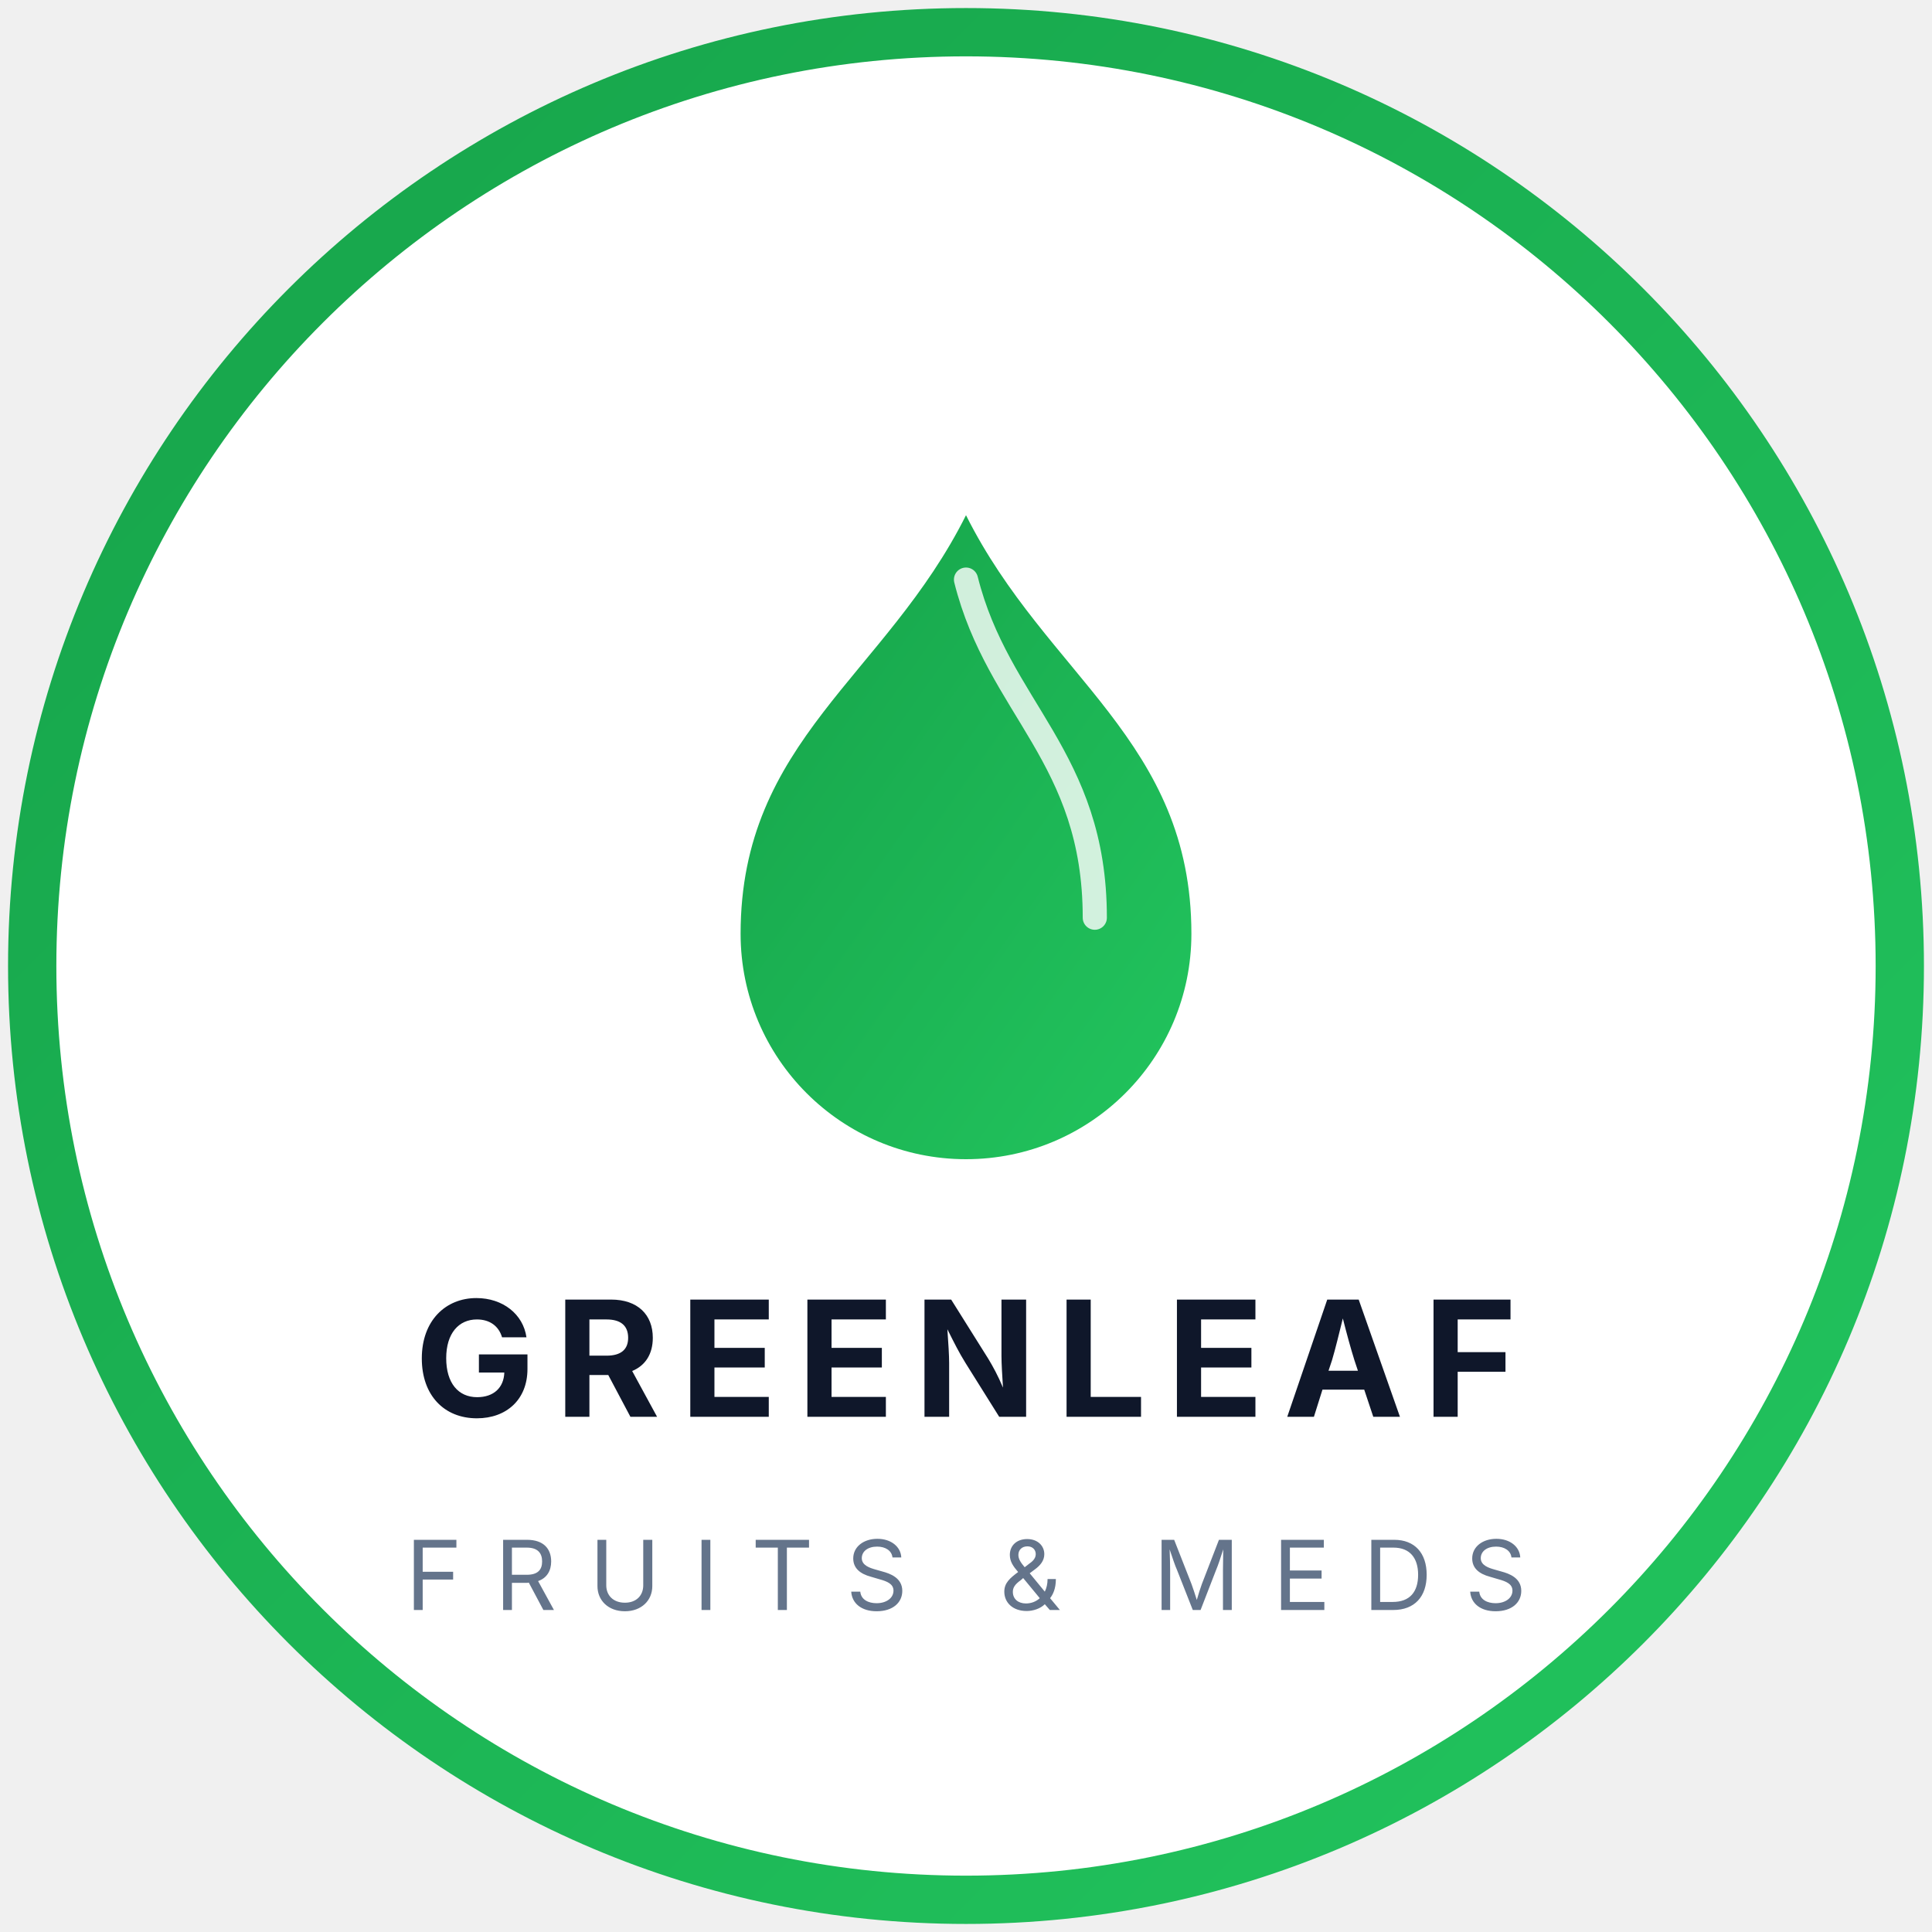
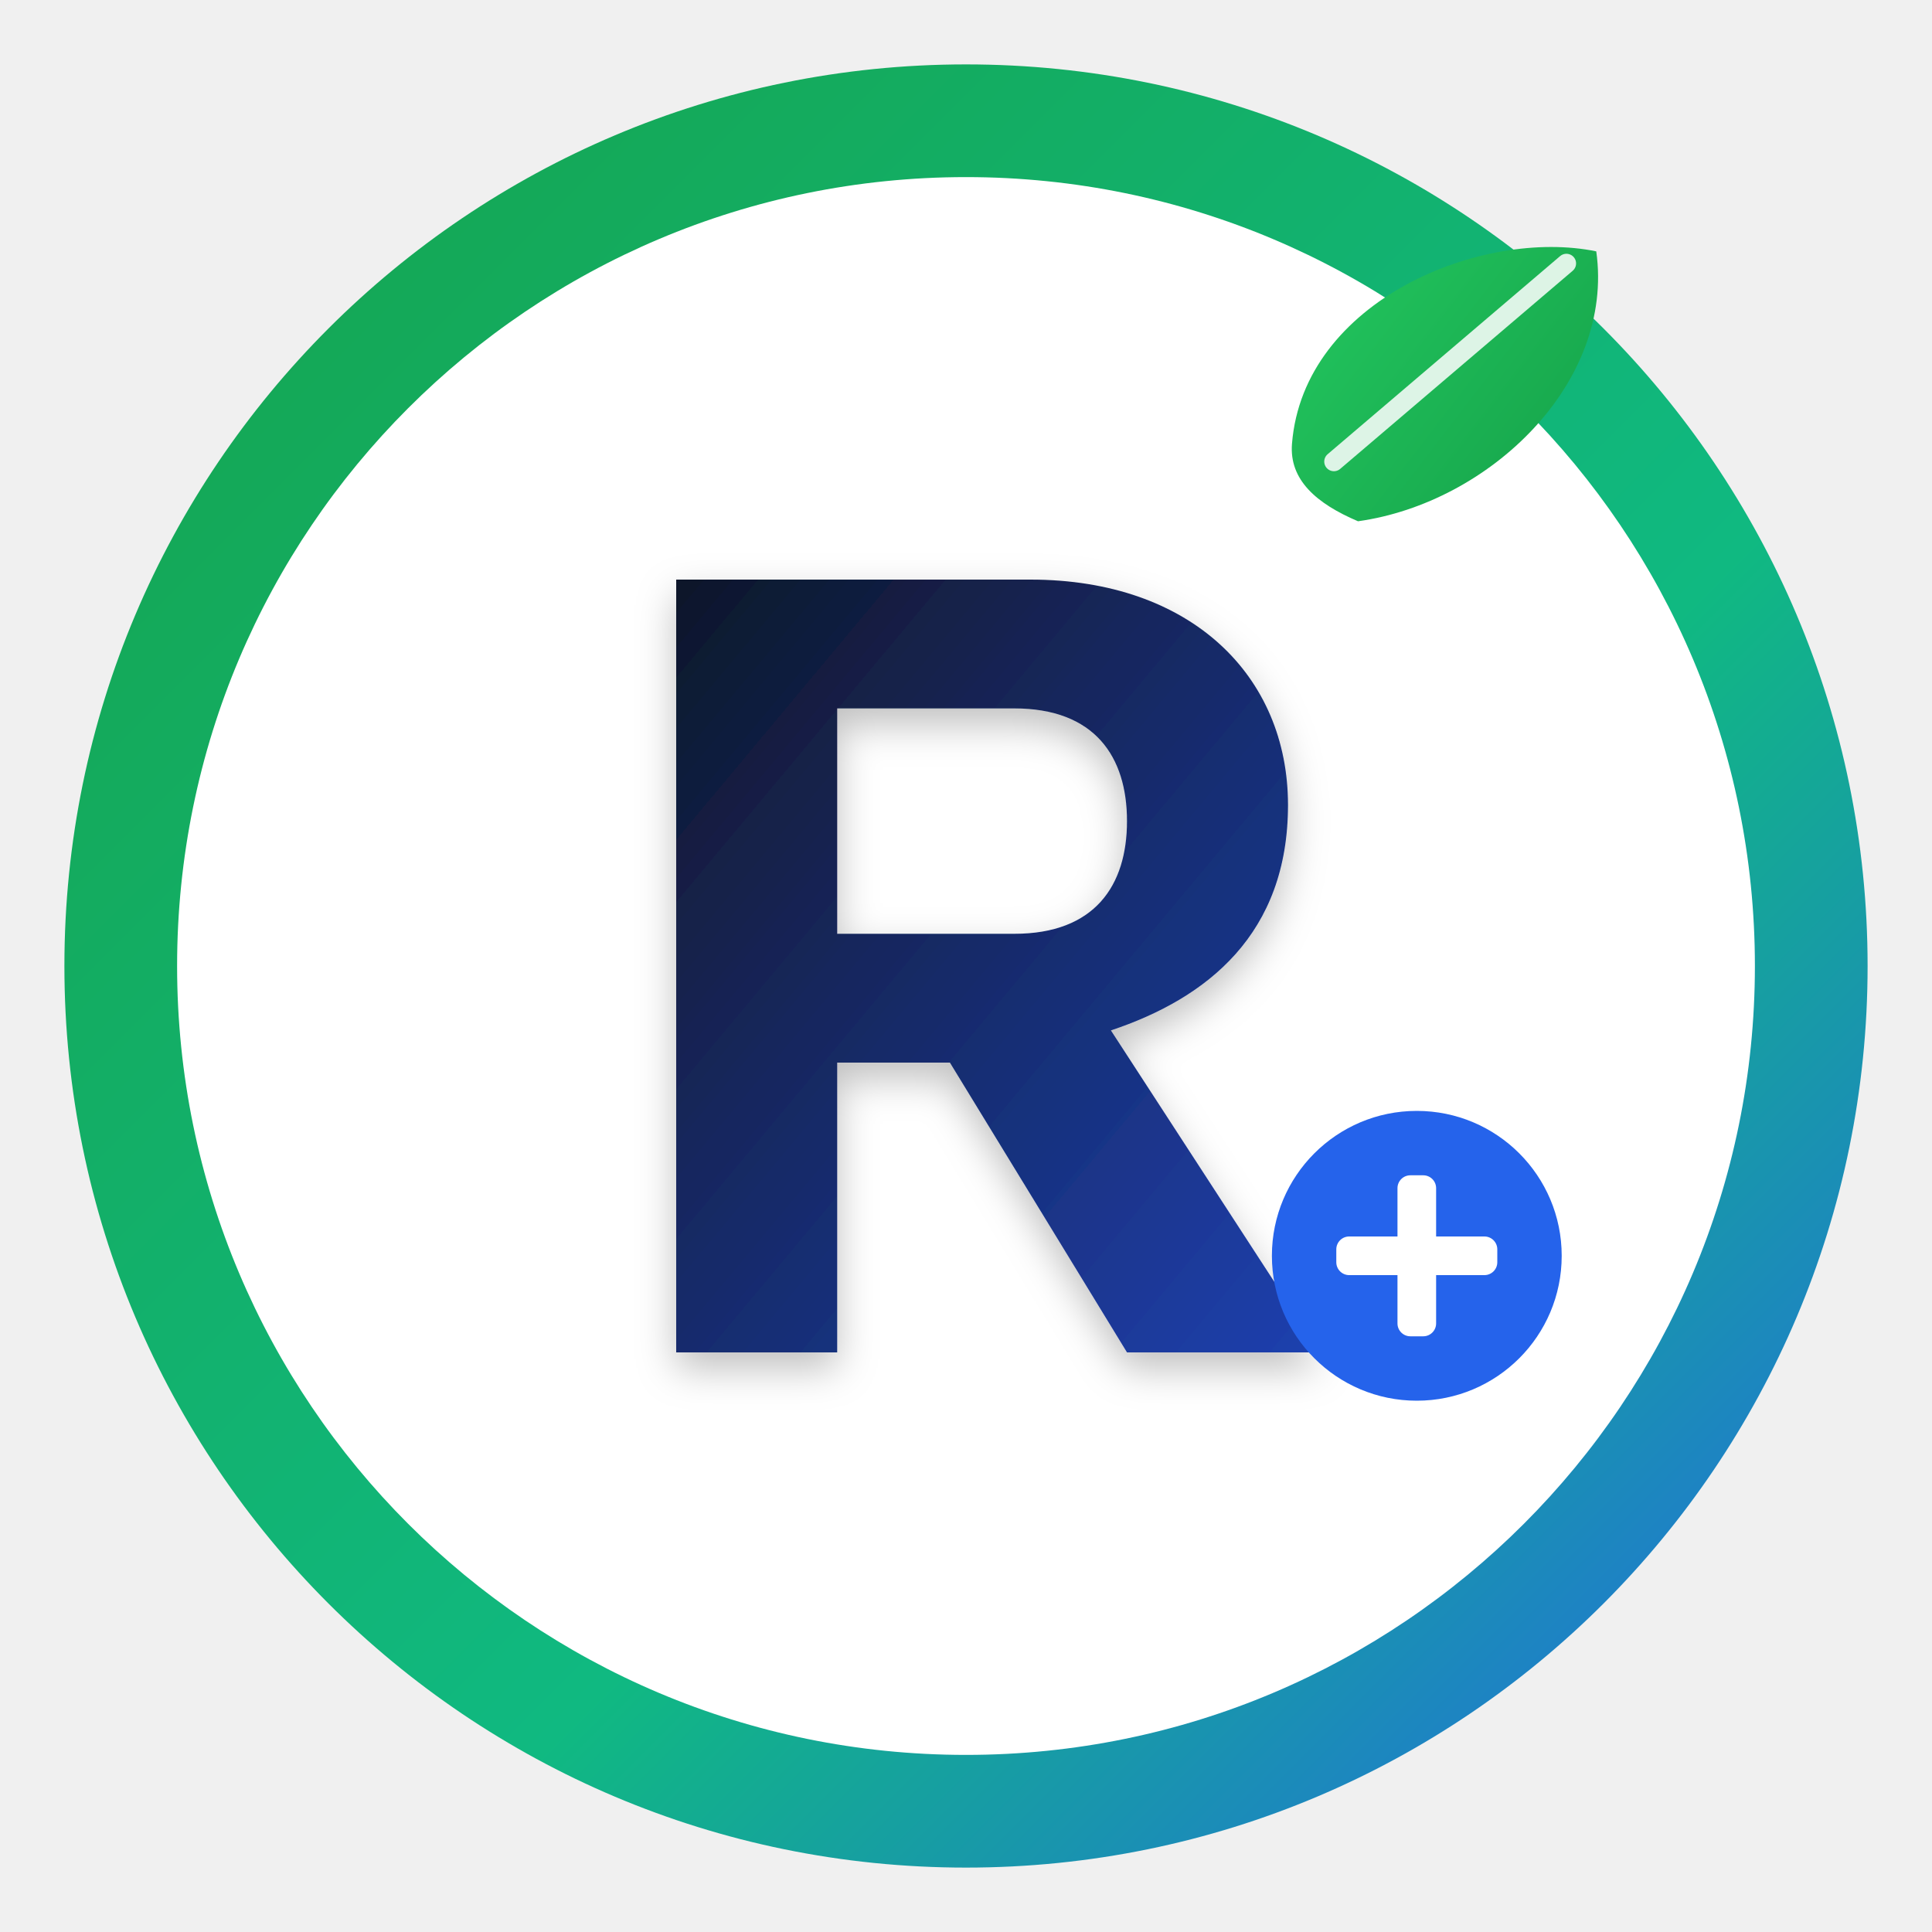
<svg xmlns="http://www.w3.org/2000/svg" viewBox="0 0 120 120" width="120" height="120">
  <defs>
-     <linearGradient id="g" x1="0%" y1="0%" x2="100%" y2="100%">
+     <linearGradient id="rm-ring" x1="0%" y1="0%" x2="100%" y2="100%">
      <stop offset="0%" stop-color="#16a34a" />
-       <stop offset="100%" stop-color="#22c55e" />
+       <stop offset="60%" stop-color="#10b981" />
+       <stop offset="100%" stop-color="#2563eb" />
    </linearGradient>
+     <linearGradient id="rm-ink" x1="0%" y1="0%" x2="100%" y2="100%">
+       <stop offset="0%" stop-color="#0f172a" />
+       <stop offset="100%" stop-color="#1e40af" />
+     </linearGradient>
+     <linearGradient id="rm-leaf" x1="0%" y1="0%" x2="100%" y2="100%">
+       <stop offset="0%" stop-color="#22c55e" />
+       <stop offset="100%" stop-color="#16a34a" />
+     </linearGradient>
+     <filter id="rm-shadow" x="-10%" y="-10%" width="120%" height="120%">
+       <feGaussianBlur stdDeviation="1.2" in="SourceAlpha" />
+       <feOffset dy="1" />
+       <feComponentTransfer>
+         <feFuncA type="linear" slope="0.25" />
+       </feComponentTransfer>
+       <feMerge>
+         <feMergeNode />
+         <feMergeNode in="SourceGraphic" />
+       </feMerge>
+     </filter>
  </defs>
-   <circle cx="60" cy="60" r="58" fill="#ffffff" stroke="url(#g)" stroke-width="3" />
-   <path d="M60 32c-5 10-14 14-14 26a14 14 0 0 0 28 0c0-12-9-16-14-26z" fill="url(#g)" />
-   <path d="M60 36c2 8 8 11 8 21" fill="none" stroke="#ffffff" stroke-width="1.5" stroke-linecap="round" opacity="0.8" />
-   <text x="60" y="88" text-anchor="middle" font-family="Inter, system-ui, sans-serif" font-size="10" font-weight="700" fill="#0f172a" letter-spacing="1.2">GREENLEAF</text>
-   <text x="60" y="100" text-anchor="middle" font-family="Inter, system-ui, sans-serif" font-size="6" fill="#64748b" letter-spacing="2">FRUITS &amp; MEDS</text>
+   <circle cx="60" cy="60" r="56" fill="url(#rm-ring)" />
+   <circle cx="60" cy="60" r="49" fill="#ffffff" />
+   <g filter="url(#rm-shadow)">
+     <path d="M 42 84              L 42 36              L 64 36              C 74 36 80 42 80 50              C 80 58 75 62 69 64              L 82 84              L 70 84              L 59 66              L 52 66              L 52 84              Z              M 52 58              L 63 58              C 68 58 70 55 70 51              C 70 47 68 44 63 44              L 52 44              Z" fill="url(#rm-ink)" />
+   </g>
+   <g transform="translate(78 22) rotate(-22)">
+     <path d="M 0 6 C 4 -2 16 -2 22 2 C 20 10 10 14 2 12 C 0 10 -1 8 0 6 Z" fill="url(#rm-leaf)" />
+     <path d="M 2 8 C 8 6 14 4 20 2" stroke="#ffffff" stroke-width="1.2" stroke-linecap="round" fill="none" opacity="0.85" />
+   </g>
+   <g transform="translate(88 78)">
+     <circle r="9" fill="#2563eb" />
+     <rect x="-5" y="-1.2" width="10" height="2.4" fill="#ffffff" rx="0.8" />
+     <rect x="-1.2" y="-5" width="2.4" height="10" fill="#ffffff" rx="0.8" />
+   </g>
</svg>
